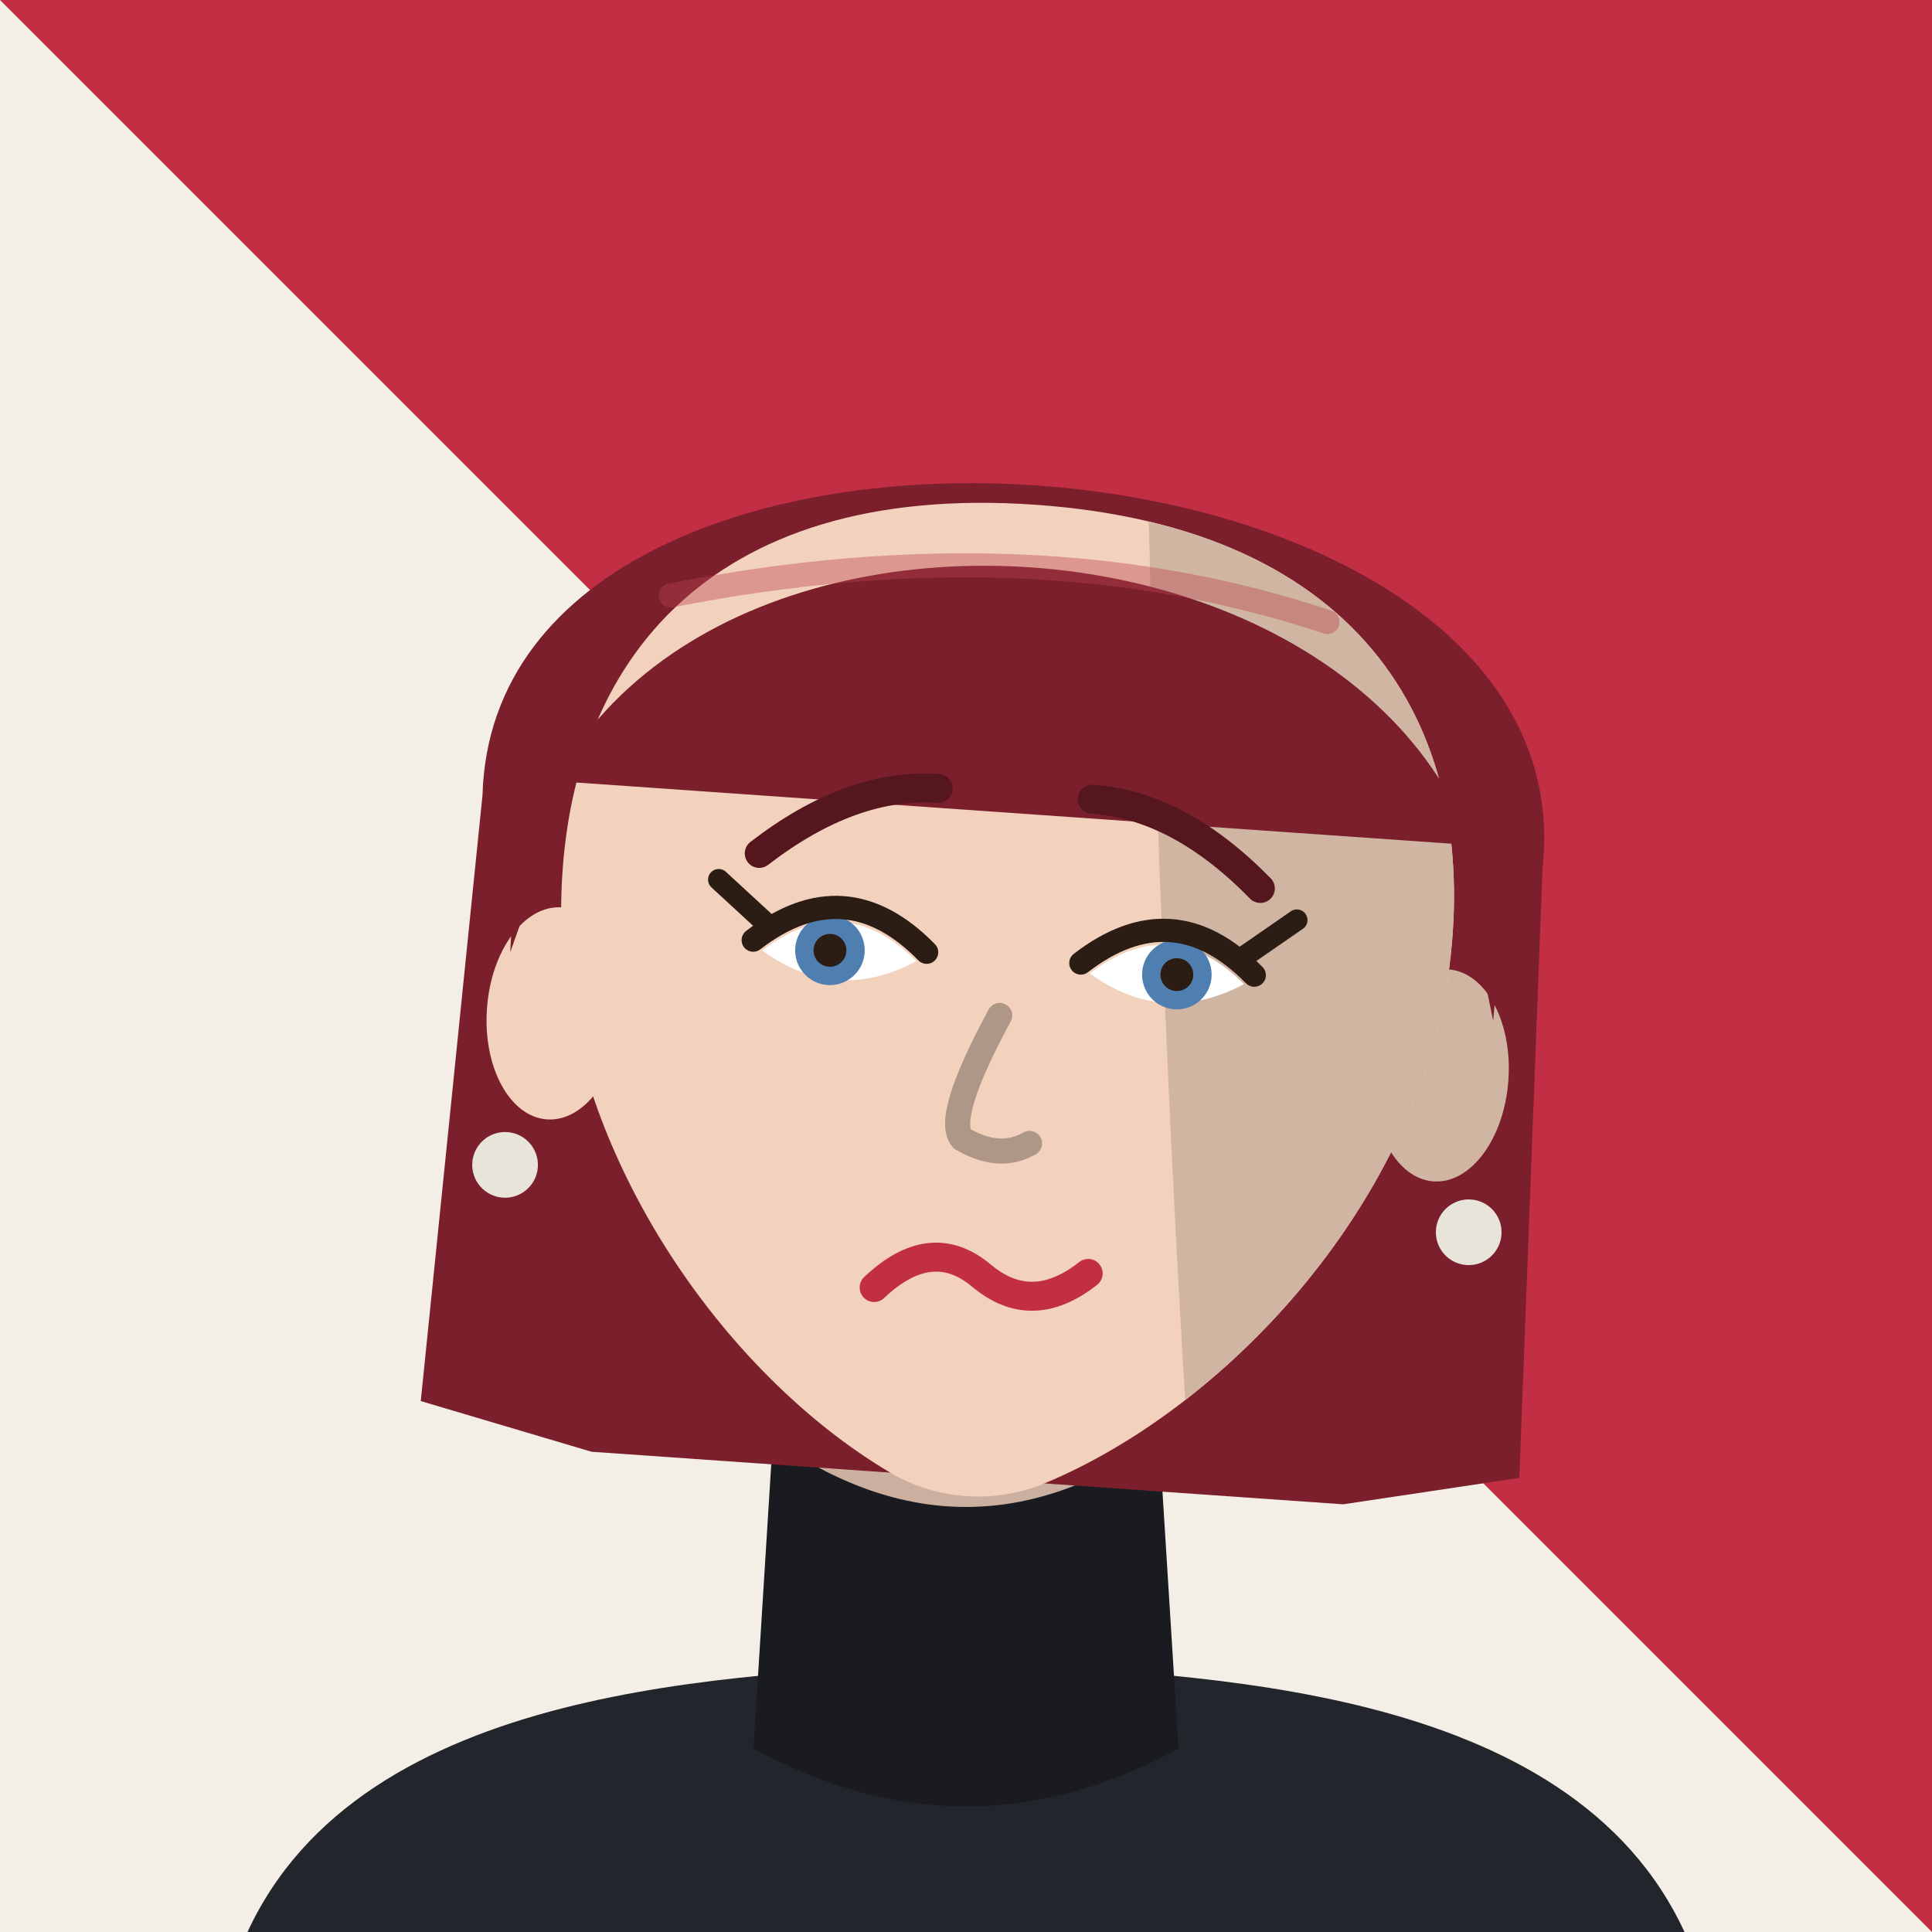
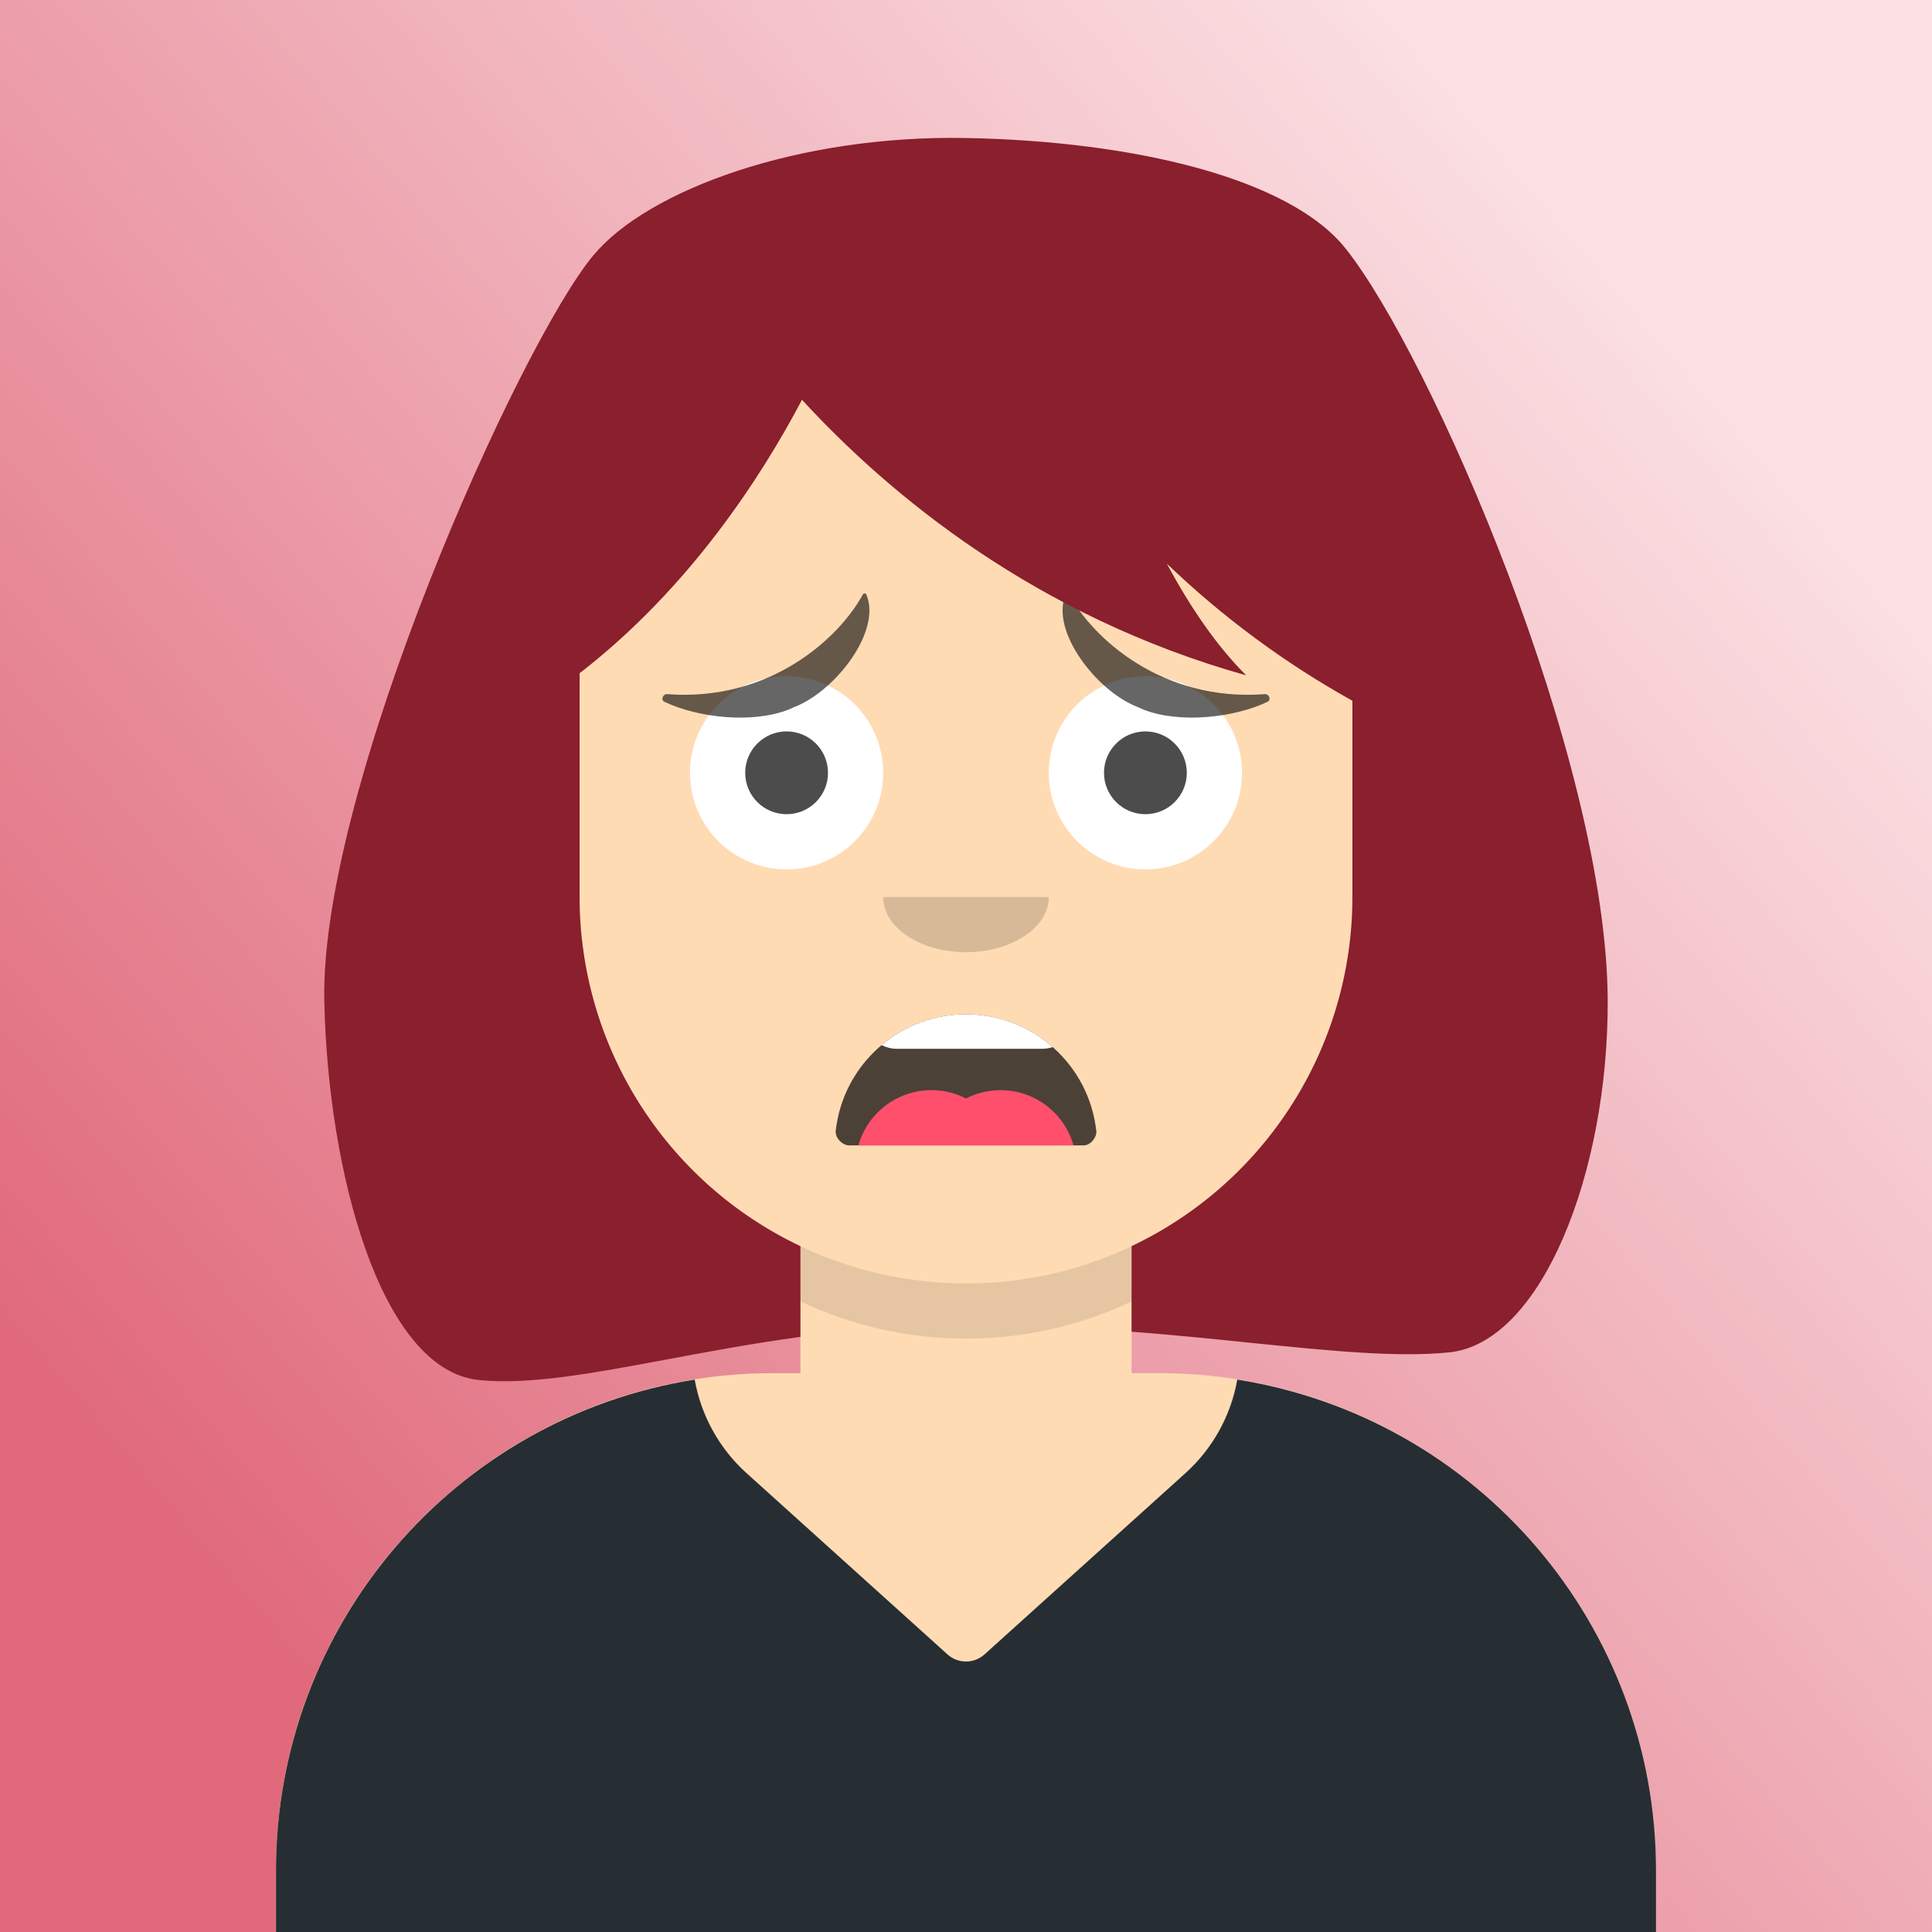
- <svg xmlns="http://www.w3.org/2000/svg" viewBox="0 0 200 200">
-   <defs>
-     <clipPath id="c650047966">
-       <path d="M100 42 C134 42 148 62 146 88 C144 112 126 134 108 143 C103 145.5 97 145.5 92 143 C74 134 56 112 54 88 C52 62 66 42 100 42 Z" />
-     </clipPath>
-     <clipPath id="c650047966f">
-       <rect width="200" height="200" />
-     </clipPath>
-   </defs>
-   <g clip-path="url(#c650047966f)">
-     <rect width="200" height="200" fill="#f4efe6" />
-     <path d="M0 0 L200 0 L200 200 Z" fill="#c22f45" />
-     <g transform="translate(0 10)">
-       <path d="M84 129 L84 167 Q100 179 116 167 L116 129 Z" fill="#ccb09f" />
-       <path d="M22 208 C22 171 58 165 84 163 Q100 175 116 163 C142 165 178 171 178 208 Z" fill="#22252b" />
-       <path d="M80 139 Q100 153 120 139 L122 171 Q100 183 78 171 Z" fill="#191b20" />
-       <g transform="rotate(4 100 145)">
-         <path d="M45 76 C43 28 157 28 155 76 L157 139 L139 143 L61 143 L43 139 Z" fill="#7a1f2b" />
-         <ellipse cx="54" cy="98" rx="7" ry="11" fill="#f3d2bd" />
-         <ellipse cx="146" cy="98" rx="7" ry="11" fill="#d1b5a3" />
-         <path d="M100 42 C134 42 148 62 146 88 C144 112 126 134 108 143 C103 145.5 97 145.5 92 143 C74 134 56 112 54 88 C52 62 66 42 100 42 Z" fill="#f3d2bd" />
-         <g clip-path="url(#c650047966)">
-           <path d="M108 0 L200 0 L200 200 L132 200 Q118 120 108 0 Z" fill="#d1b5a3" />
-         </g>
-         <path d="M49 92 C47 34 153 34 151 92 L146 74 L54 74 Z" fill="#7a1f2b" />
-         <path d="M63 54 Q100 44 131 52" fill="none" stroke="#b8404e" stroke-width="2.5" stroke-linecap="round" opacity="0.4" />
-         <path d="M92 72 Q83 72 74 80" fill="none" stroke="#55161e" stroke-width="3" stroke-linecap="round" />
-         <path d="M108 72 Q117 72 126 80" fill="none" stroke="#55161e" stroke-width="3" stroke-linecap="round" />
-         <path d="M75 90 Q83 83 91 90 Q83 95 75 90 Z" fill="#fff" />
-         <circle cx="82" cy="89.5" r="3.6" fill="#4f7fb0" />
-         <circle cx="82" cy="89.5" r="1.7" fill="#2b1c14" />
-         <path d="M74 89 Q83 81 92 89" fill="none" stroke="#2b1c14" stroke-width="2.4" stroke-linecap="round" />
-         <path d="M109 90 Q117 83 125 90 Q117 95 109 90 Z" fill="#fff" />
-         <circle cx="118" cy="89.5" r="3.6" fill="#4f7fb0" />
-         <circle cx="118" cy="89.5" r="1.7" fill="#2b1c14" />
-         <path d="M108 89 Q117 81 126 89" fill="none" stroke="#2b1c14" stroke-width="2.4" stroke-linecap="round" />
-         <path d="M75 87 l-5 -4" stroke="#2b1c14" stroke-width="2.2" stroke-linecap="round" />
-         <path d="M125 87 l5 -4" stroke="#2b1c14" stroke-width="2.2" stroke-linecap="round" />
-         <path d="M100 95 Q95 106 97 108 Q101 110 104 108" fill="none" stroke="#af9788" stroke-width="2.6" stroke-linecap="round" />
-         <path d="M89 124 Q94.5 118 100 122 Q105.5 126 111 121" fill="none" stroke="#c22f45" stroke-width="3" stroke-linecap="round" />
-         <circle cx="50" cy="114" r="3.4" fill="#e9e4da" stroke="#e9e4da" stroke-width="0" />
-         <circle cx="150" cy="114" r="3.4" fill="#e9e4da" stroke="#e9e4da" stroke-width="0" />
+ <svg xmlns="http://www.w3.org/2000/svg" viewBox="0 0 280 280" fill="none" shape-rendering="auto">
+   <mask id="viewboxMask">
+     <rect width="280" height="280" rx="0" ry="0" x="0" y="0" fill="#fff" />
+   </mask>
+   <g mask="url(#viewboxMask)">
+     <rect fill="url(#backgroundLinear)" width="280" height="280" x="0" y="0" />
+     <defs>
+       <linearGradient id="backgroundLinear" gradientTransform="rotate(140 0.5 0.5)">
+         <stop stop-color="#fbe1e4" />
+         <stop offset="1" stop-color="#e06a7c" />
+       </linearGradient>
+     </defs>
+     <g transform="translate(8)">
+       <path d="M132 36a56 56 0 0 0-56 56v6.17A12 12 0 0 0 66 110v14a12 12 0 0 0 10.3 11.88 56.04 56.04 0 0 0 31.7 44.73v18.4h-4a72 72 0 0 0-72 72v9h200v-9a72 72 0 0 0-72-72h-4v-18.39a56.04 56.04 0 0 0 31.7-44.73A12 12 0 0 0 198 124v-14a12 12 0 0 0-10-11.83V92a56 56 0 0 0-56-56Z" fill="#ffdbb4" />
+       <path d="M108 180.61v8a55.79 55.79 0 0 0 24 5.39c8.59 0 16.73-1.93 24-5.39v-8a55.79 55.79 0 0 1-24 5.39 55.79 55.79 0 0 1-24-5.39Z" fill="#000" fill-opacity=".1" />
+       <g transform="translate(0 170)">
+         <path d="M92.68 29.94A72.02 72.02 0 0 0 32 101.05V110h200v-8.95a72.02 72.02 0 0 0-60.68-71.11 23.87 23.87 0 0 1-7.56 13.6l-29.08 26.23a4 4 0 0 1-5.36 0l-29.08-26.23a23.87 23.87 0 0 1-7.56-13.6Z" fill="#262e33" />
      </g>
+       <g transform="translate(78 134)">
+         <path fill-rule="evenodd" clip-rule="evenodd" d="M35.12 29.87a19 19 0 0 1 37.77.09c.08.77-.77 2.04-1.85 2.04H37.1C36 32 35 30.82 35.12 29.87Z" fill="#000" fill-opacity=".7" />
+         <path d="M69.59 32H38.4a11 11 0 0 1 15.6-6.8A11 11 0 0 1 69.59 32Z" fill="#FF4F6D" />
+         <path d="M66.57 17.75A5 5 0 0 1 65 18H44c-.8 0-1.57-.2-2.24-.53A18.92 18.92 0 0 1 54 13c4.82 0 9.22 1.8 12.57 4.75Z" fill="#fff" />
+       </g>
+       <g transform="translate(104 122)">
+         <path fill-rule="evenodd" clip-rule="evenodd" d="M16 8c0 4.42 5.37 8 12 8s12-3.58 12-8" fill="#000" fill-opacity=".16" />
+       </g>
+       <g transform="translate(76 90)">
+         <path d="M44 22a14 14 0 1 1-28 0 14 14 0 0 1 28 0ZM96 22a14 14 0 1 1-28 0 14 14 0 0 1 28 0Z" fill="#fff" />
+         <path d="M36 22a6 6 0 1 1-12 0 6 6 0 0 1 12 0ZM88 22a6 6 0 1 1-12 0 6 6 0 0 1 12 0Z" fill="#000" fill-opacity=".7" />
+       </g>
+       <g transform="translate(76 82)">
+         <path d="m31.23 20.42-.9.4c-5.25 2.09-13.2 1.21-18.05-1.12-.57-.27-.18-1.15.4-1.1 14.92 1.14 24.96-8.15 28.37-14.45.1-.18.41-.2.49-.03 2.3 5.32-4.45 13.98-10.3 16.3ZM80.77 20.42l.9.4c5.25 2.09 13.2 1.21 18.05-1.12.57-.27.18-1.15-.4-1.1-14.92 1.14-24.96-8.15-28.37-14.45-.1-.18-.41-.2-.49-.03-2.3 5.32 4.45 13.98 10.3 16.3Z" fill-rule="evenodd" clip-rule="evenodd" fill="#000" fill-opacity=".6" />
+       </g>
+       <g transform="translate(-1)">
+         <path d="M40 145c-.62-30.84 28.32-95.2 39-108 7.92-9.5 29.7-17.45 54-17 24.3.45 46.86 5.81 55 16 12.32 15.43 37.87 74.08 38 109 .1 24.8-9.54 49.66-23 51-7.6.76-17.26-.23-28.86-1.4-5.3-.55-11.02-1.13-17.14-1.6V180.6A56 56 0 0 0 189 130v-28.44a130.34 130.34 0 0 1-26.9-19.88c3.35 6.24 7.19 11.9 11.51 16.2-30.57-8.59-51.71-26.16-64.38-39.94C103.39 69.02 92.96 85.23 77 97.57V130a56 56 0 0 0 32 50.61v13.14c-6.95.95-13.41 2.16-19.36 3.27-10.85 2.02-19.98 3.73-27.26 2.98-14.22-1.47-21.88-30.2-22.38-55Z" fill="#8a1f2d" />
+       </g>
+       <g transform="translate(49 72)" />
+       <g transform="translate(62 42)" />
    </g>
  </g>
</svg>
